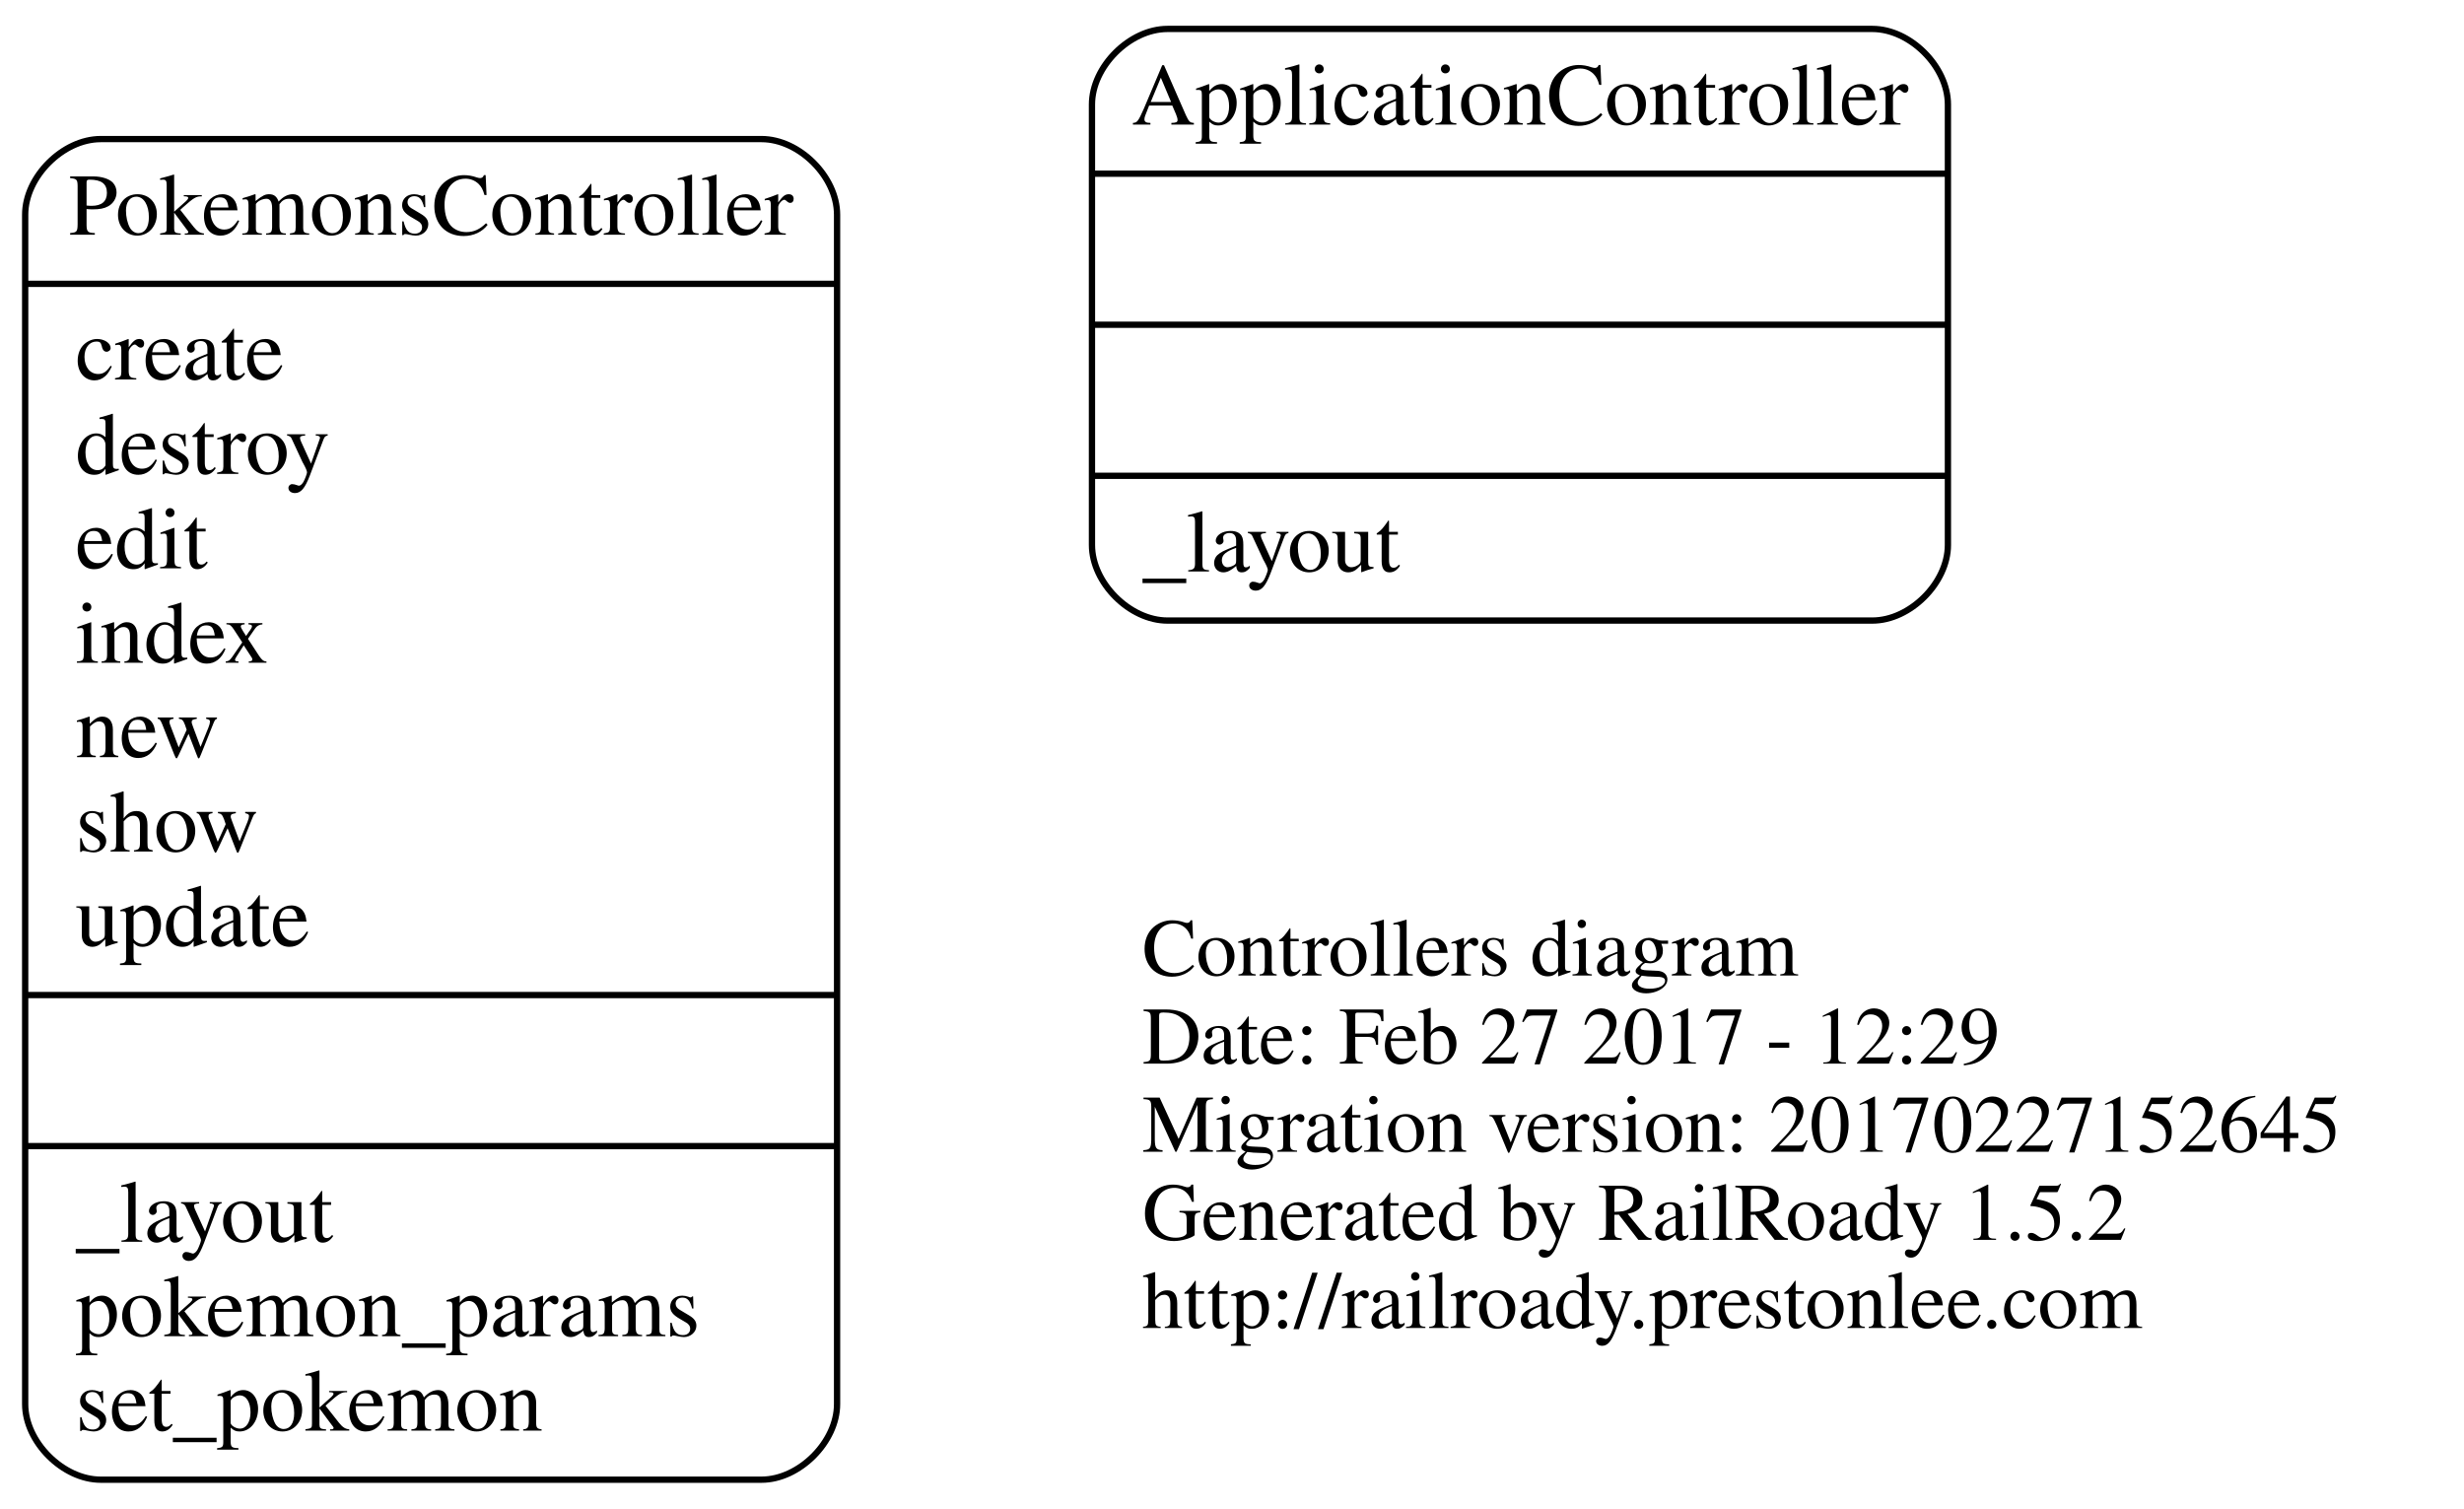
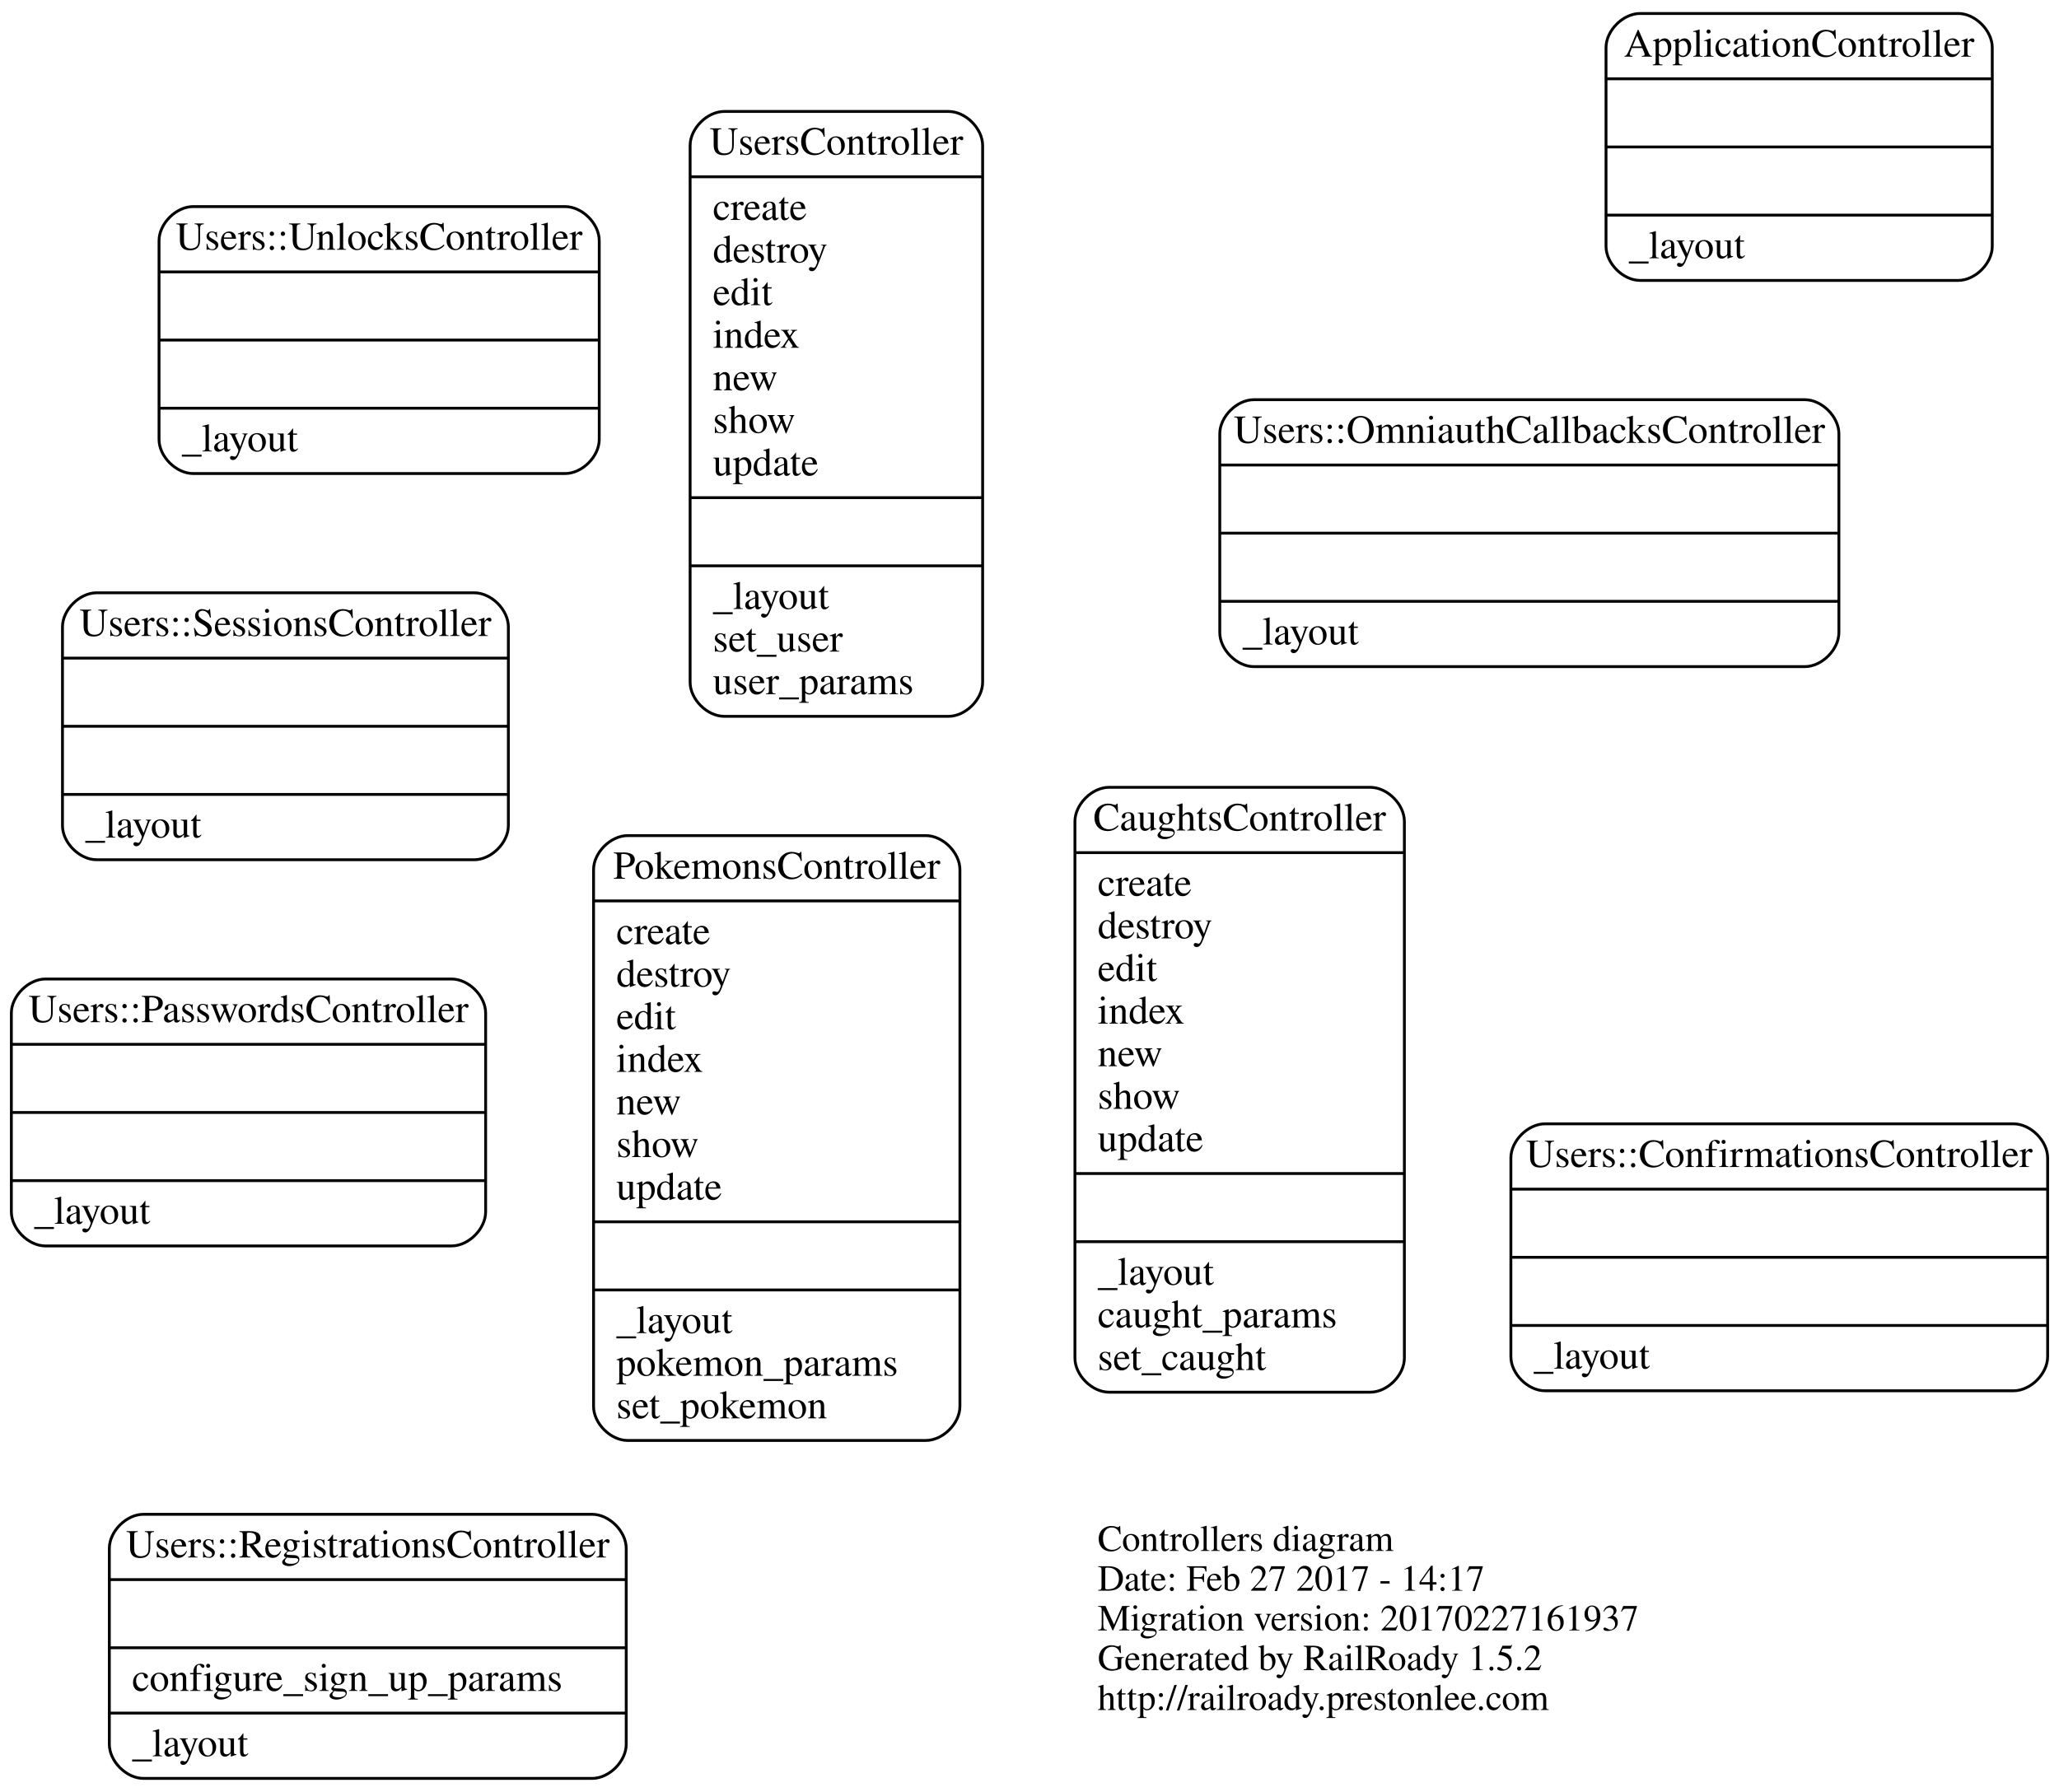
- <svg xmlns="http://www.w3.org/2000/svg" width="392pt" height="240pt" viewBox="0.00 0.00 391.50 239.50">
-   <g id="graph0" class="graph" transform="scale(1 1) rotate(0) translate(71.5 116.5)">
-     <polygon fill="none" stroke="none" points="-71.5,123 -71.5,-116.5 320,-116.5 320,123 -71.5,123" />
+ <svg xmlns="http://www.w3.org/2000/svg" width="725pt" height="631pt" viewBox="0.00 0.00 725.00 630.50">
+   <g id="graph0" class="graph" transform="scale(1 1) rotate(0) translate(276.5 388.5)">
+     <polygon fill="none" stroke="none" points="-276.5,242 -276.5,-388.5 448.5,-388.5 448.5,242 -276.5,242" />
    <g id="node1" class="node">
-       <text text-anchor="start" x="110" y="38.4" font-family="Times,serif" font-size="13.00">Controllers diagram</text>
-       <text text-anchor="start" x="110" y="52.4" font-family="Times,serif" font-size="13.00">Date: Feb 27 2017 - 12:29</text>
-       <text text-anchor="start" x="110" y="66.4" font-family="Times,serif" font-size="13.00">Migration version: 20170227152645</text>
-       <text text-anchor="start" x="110" y="80.4" font-family="Times,serif" font-size="13.00">Generated by RailRoady 1.5.2</text>
-       <text text-anchor="start" x="110" y="94.4" font-family="Times,serif" font-size="13.00">http://railroady.prestonlee.com</text>
+       <text text-anchor="start" x="110" y="157.4" font-family="Times,serif" font-size="13.00">Controllers diagram</text>
+       <text text-anchor="start" x="110" y="171.4" font-family="Times,serif" font-size="13.00">Date: Feb 27 2017 - 14:17</text>
+       <text text-anchor="start" x="110" y="185.4" font-family="Times,serif" font-size="13.00">Migration version: 20170227161937</text>
+       <text text-anchor="start" x="110" y="199.4" font-family="Times,serif" font-size="13.00">Generated by RailRoady 1.5.2</text>
+       <text text-anchor="start" x="110" y="213.4" font-family="Times,serif" font-size="13.00">http://railroady.prestonlee.com</text>
    </g>
    <g id="node2" class="node">
-       <path fill="none" stroke="black" d="M114,-18C114,-18 226,-18 226,-18 232,-18 238,-24 238,-30 238,-30 238,-100 238,-100 238,-106 232,-112 226,-112 226,-112 114,-112 114,-112 108,-112 102,-106 102,-100 102,-100 102,-30 102,-30 102,-24 108,-18 114,-18" />
-       <text text-anchor="middle" x="170" y="-96.8" font-family="Times,serif" font-size="14.00">ApplicationController</text>
-       <polyline fill="none" stroke="black" points="102,-89 238,-89 " />
-       <polyline fill="none" stroke="black" points="102,-65 238,-65 " />
-       <polyline fill="none" stroke="black" points="102,-41 238,-41 " />
-       <text text-anchor="start" x="110" y="-25.8" font-family="Times,serif" font-size="14.00">_layout</text>
+       <path fill="none" stroke="black" d="M114,101.5C114,101.5 206,101.5 206,101.5 212,101.5 218,95.5 218,89.5 218,89.5 218,-99.5 218,-99.5 218,-105.5 212,-111.5 206,-111.5 206,-111.5 114,-111.5 114,-111.5 108,-111.5 102,-105.5 102,-99.5 102,-99.5 102,89.5 102,89.5 102,95.5 108,101.5 114,101.5" />
+       <text text-anchor="middle" x="160" y="-96.3" font-family="Times,serif" font-size="14.00">CaughtsController</text>
+       <polyline fill="none" stroke="black" points="102,-88.5 218,-88.5 " />
+       <text text-anchor="start" x="110" y="-73.3" font-family="Times,serif" font-size="14.00">create</text>
+       <text text-anchor="start" x="110" y="-58.3" font-family="Times,serif" font-size="14.00">destroy</text>
+       <text text-anchor="start" x="110" y="-43.3" font-family="Times,serif" font-size="14.00">edit</text>
+       <text text-anchor="start" x="110" y="-28.3" font-family="Times,serif" font-size="14.00">index</text>
+       <text text-anchor="start" x="110" y="-13.3" font-family="Times,serif" font-size="14.00">new</text>
+       <text text-anchor="start" x="110" y="1.7" font-family="Times,serif" font-size="14.00">show</text>
+       <text text-anchor="start" x="110" y="16.7" font-family="Times,serif" font-size="14.00">update</text>
+       <polyline fill="none" stroke="black" points="102,24.5 218,24.5 " />
+       <polyline fill="none" stroke="black" points="102,48.5 218,48.5 " />
+       <text text-anchor="start" x="110" y="63.7" font-family="Times,serif" font-size="14.00">_layout</text>
+       <text text-anchor="start" x="110" y="78.7" font-family="Times,serif" font-size="14.00">caught_params</text>
+       <text text-anchor="start" x="110" y="93.7" font-family="Times,serif" font-size="14.00">set_caught</text>
    </g>
    <g id="node3" class="node">
+       <path fill="none" stroke="black" d="M165,-154C165,-154 359,-154 359,-154 365,-154 371,-160 371,-166 371,-166 371,-236 371,-236 371,-242 365,-248 359,-248 359,-248 165,-248 165,-248 159,-248 153,-242 153,-236 153,-236 153,-166 153,-166 153,-160 159,-154 165,-154" />
+       <text text-anchor="middle" x="262" y="-232.8" font-family="Times,serif" font-size="14.00">Users::OmniauthCallbacksController</text>
+       <polyline fill="none" stroke="black" points="153,-225 371,-225 " />
+       <polyline fill="none" stroke="black" points="153,-201 371,-201 " />
+       <polyline fill="none" stroke="black" points="153,-177 371,-177 " />
+       <text text-anchor="start" x="161" y="-161.8" font-family="Times,serif" font-size="14.00">_layout</text>
+     </g>
+     <g id="node4" class="node">
+       <path fill="none" stroke="black" d="M-226,237.5C-226,237.5 -68,237.5 -68,237.5 -62,237.5 -56,231.5 -56,225.5 -56,225.5 -56,156.5 -56,156.5 -56,150.5 -62,144.5 -68,144.5 -68,144.5 -226,144.5 -226,144.5 -232,144.5 -238,150.5 -238,156.5 -238,156.5 -238,225.5 -238,225.5 -238,231.5 -232,237.5 -226,237.5" />
+       <text text-anchor="middle" x="-147" y="159.7" font-family="Times,serif" font-size="14.00">Users::RegistrationsController</text>
+       <polyline fill="none" stroke="black" points="-238,167.5 -56,167.5 " />
+       <polyline fill="none" stroke="black" points="-238,191.5 -56,191.5 " />
+       <text text-anchor="start" x="-230" y="206.7" font-family="Times,serif" font-size="14.00">configure_sign_up_params</text>
+       <polyline fill="none" stroke="black" points="-238,214.5 -56,214.5 " />
+       <text text-anchor="start" x="-230" y="229.7" font-family="Times,serif" font-size="14.00">_layout</text>
+     </g>
+     <g id="node5" class="node">
+       <path fill="none" stroke="black" d="M-208.5,-222C-208.5,-222 -77.5,-222 -77.5,-222 -71.5,-222 -65.5,-228 -65.5,-234 -65.5,-234 -65.5,-304 -65.5,-304 -65.5,-310 -71.5,-316 -77.5,-316 -77.5,-316 -208.5,-316 -208.5,-316 -214.5,-316 -220.5,-310 -220.5,-304 -220.5,-304 -220.5,-234 -220.5,-234 -220.5,-228 -214.5,-222 -208.5,-222" />
+       <text text-anchor="middle" x="-143" y="-300.8" font-family="Times,serif" font-size="14.00">Users::UnlocksController</text>
+       <polyline fill="none" stroke="black" points="-220.5,-293 -65.5,-293 " />
+       <polyline fill="none" stroke="black" points="-220.5,-269 -65.5,-269 " />
+       <polyline fill="none" stroke="black" points="-220.5,-245 -65.5,-245 " />
+       <text text-anchor="start" x="-212.5" y="-229.8" font-family="Times,serif" font-size="14.00">_layout</text>
+     </g>
+     <g id="node6" class="node">
+       <path fill="none" stroke="black" d="M267.5,101C267.5,101 432.5,101 432.5,101 438.5,101 444.5,95 444.5,89 444.5,89 444.5,19 444.5,19 444.5,13 438.5,7 432.5,7 432.5,7 267.5,7 267.5,7 261.5,7 255.5,13 255.5,19 255.5,19 255.5,89 255.5,89 255.5,95 261.5,101 267.5,101" />
+       <text text-anchor="middle" x="350" y="22.2" font-family="Times,serif" font-size="14.00">Users::ConfirmationsController</text>
+       <polyline fill="none" stroke="black" points="255.5,30 444.5,30 " />
+       <polyline fill="none" stroke="black" points="255.5,54 444.5,54 " />
+       <polyline fill="none" stroke="black" points="255.5,78 444.5,78 " />
+       <text text-anchor="start" x="263.5" y="93.2" font-family="Times,serif" font-size="14.00">_layout</text>
+     </g>
+     <g id="node7" class="node">
+       <path fill="none" stroke="black" d="M-242.5,-86C-242.5,-86 -109.5,-86 -109.5,-86 -103.5,-86 -97.5,-92 -97.5,-98 -97.5,-98 -97.5,-168 -97.5,-168 -97.5,-174 -103.5,-180 -109.5,-180 -109.5,-180 -242.5,-180 -242.5,-180 -248.5,-180 -254.5,-174 -254.5,-168 -254.5,-168 -254.5,-98 -254.5,-98 -254.5,-92 -248.5,-86 -242.5,-86" />
+       <text text-anchor="middle" x="-176" y="-164.8" font-family="Times,serif" font-size="14.00">Users::SessionsController</text>
+       <polyline fill="none" stroke="black" points="-254.5,-157 -97.5,-157 " />
+       <polyline fill="none" stroke="black" points="-254.5,-133 -97.5,-133 " />
+       <polyline fill="none" stroke="black" points="-254.5,-109 -97.5,-109 " />
+       <text text-anchor="start" x="-246.5" y="-93.8" font-family="Times,serif" font-size="14.00">_layout</text>
+     </g>
+     <g id="node8" class="node">
+       <path fill="none" stroke="black" d="M-260.5,50C-260.5,50 -117.5,50 -117.5,50 -111.5,50 -105.5,44 -105.5,38 -105.5,38 -105.5,-32 -105.5,-32 -105.5,-38 -111.5,-44 -117.5,-44 -117.5,-44 -260.5,-44 -260.5,-44 -266.5,-44 -272.5,-38 -272.5,-32 -272.5,-32 -272.5,38 -272.5,38 -272.5,44 -266.5,50 -260.5,50" />
+       <text text-anchor="middle" x="-189" y="-28.8" font-family="Times,serif" font-size="14.00">Users::PasswordsController</text>
+       <polyline fill="none" stroke="black" points="-272.5,-21 -105.5,-21 " />
+       <polyline fill="none" stroke="black" points="-272.5,3 -105.5,3 " />
+       <polyline fill="none" stroke="black" points="-272.5,27 -105.5,27 " />
+       <text text-anchor="start" x="-264.5" y="42.2" font-family="Times,serif" font-size="14.00">_layout</text>
+     </g>
+     <g id="node9" class="node">
+       <path fill="none" stroke="black" d="M301,-290C301,-290 413,-290 413,-290 419,-290 425,-296 425,-302 425,-302 425,-372 425,-372 425,-378 419,-384 413,-384 413,-384 301,-384 301,-384 295,-384 289,-378 289,-372 289,-372 289,-302 289,-302 289,-296 295,-290 301,-290" />
+       <text text-anchor="middle" x="357" y="-368.8" font-family="Times,serif" font-size="14.00">ApplicationController</text>
+       <polyline fill="none" stroke="black" points="289,-361 425,-361 " />
+       <polyline fill="none" stroke="black" points="289,-337 425,-337 " />
+       <polyline fill="none" stroke="black" points="289,-313 425,-313 " />
+       <text text-anchor="start" x="297" y="-297.8" font-family="Times,serif" font-size="14.00">_layout</text>
+     </g>
+     <g id="node10" class="node">
      <path fill="none" stroke="black" d="M-55.5,118.5C-55.5,118.5 49.5,118.5 49.5,118.5 55.5,118.5 61.5,112.5 61.5,106.5 61.5,106.5 61.5,-82.5 61.5,-82.5 61.5,-88.5 55.5,-94.5 49.5,-94.5 49.5,-94.5 -55.5,-94.5 -55.5,-94.5 -61.5,-94.5 -67.5,-88.5 -67.5,-82.5 -67.5,-82.5 -67.5,106.5 -67.5,106.5 -67.5,112.5 -61.5,118.5 -55.5,118.5" />
      <text text-anchor="middle" x="-3" y="-79.3" font-family="Times,serif" font-size="14.00">PokemonsController</text>
      <polyline fill="none" stroke="black" points="-67.5,-71.5 61.5,-71.5 " />
      <text text-anchor="start" x="-59.5" y="-56.3" font-family="Times,serif" font-size="14.00">create</text>
      <text text-anchor="start" x="-59.5" y="-41.3" font-family="Times,serif" font-size="14.00">destroy</text>
      <text text-anchor="start" x="-59.5" y="-26.3" font-family="Times,serif" font-size="14.00">edit</text>
      <text text-anchor="start" x="-59.5" y="-11.3" font-family="Times,serif" font-size="14.00">index</text>
      <text text-anchor="start" x="-59.5" y="3.7" font-family="Times,serif" font-size="14.00">new</text>
      <text text-anchor="start" x="-59.5" y="18.7" font-family="Times,serif" font-size="14.00">show</text>
      <text text-anchor="start" x="-59.5" y="33.7" font-family="Times,serif" font-size="14.00">update</text>
      <polyline fill="none" stroke="black" points="-67.5,41.5 61.5,41.5 " />
      <polyline fill="none" stroke="black" points="-67.5,65.5 61.5,65.5 " />
      <text text-anchor="start" x="-59.5" y="80.7" font-family="Times,serif" font-size="14.00">_layout</text>
      <text text-anchor="start" x="-59.5" y="95.7" font-family="Times,serif" font-size="14.00">pokemon_params</text>
      <text text-anchor="start" x="-59.5" y="110.7" font-family="Times,serif" font-size="14.00">set_pokemon</text>
    </g>
+     <g id="node11" class="node">
+       <path fill="none" stroke="black" d="M-21.5,-136.5C-21.5,-136.5 57.5,-136.5 57.5,-136.5 63.5,-136.5 69.5,-142.5 69.5,-148.5 69.5,-148.5 69.5,-337.5 69.5,-337.5 69.5,-343.5 63.5,-349.5 57.5,-349.5 57.5,-349.5 -21.5,-349.5 -21.5,-349.5 -27.5,-349.5 -33.5,-343.5 -33.5,-337.5 -33.5,-337.5 -33.5,-148.5 -33.5,-148.5 -33.5,-142.5 -27.5,-136.5 -21.5,-136.5" />
+       <text text-anchor="middle" x="18" y="-334.3" font-family="Times,serif" font-size="14.00">UsersController</text>
+       <polyline fill="none" stroke="black" points="-33.5,-326.5 69.5,-326.5 " />
+       <text text-anchor="start" x="-25.5" y="-311.3" font-family="Times,serif" font-size="14.00">create</text>
+       <text text-anchor="start" x="-25.5" y="-296.3" font-family="Times,serif" font-size="14.00">destroy</text>
+       <text text-anchor="start" x="-25.5" y="-281.3" font-family="Times,serif" font-size="14.00">edit</text>
+       <text text-anchor="start" x="-25.5" y="-266.3" font-family="Times,serif" font-size="14.00">index</text>
+       <text text-anchor="start" x="-25.5" y="-251.3" font-family="Times,serif" font-size="14.00">new</text>
+       <text text-anchor="start" x="-25.5" y="-236.3" font-family="Times,serif" font-size="14.00">show</text>
+       <text text-anchor="start" x="-25.5" y="-221.3" font-family="Times,serif" font-size="14.00">update</text>
+       <polyline fill="none" stroke="black" points="-33.5,-213.5 69.5,-213.5 " />
+       <polyline fill="none" stroke="black" points="-33.5,-189.5 69.5,-189.5 " />
+       <text text-anchor="start" x="-25.5" y="-174.3" font-family="Times,serif" font-size="14.00">_layout</text>
+       <text text-anchor="start" x="-25.5" y="-159.3" font-family="Times,serif" font-size="14.00">set_user</text>
+       <text text-anchor="start" x="-25.5" y="-144.3" font-family="Times,serif" font-size="14.00">user_params</text>
+     </g>
  </g>
</svg>
